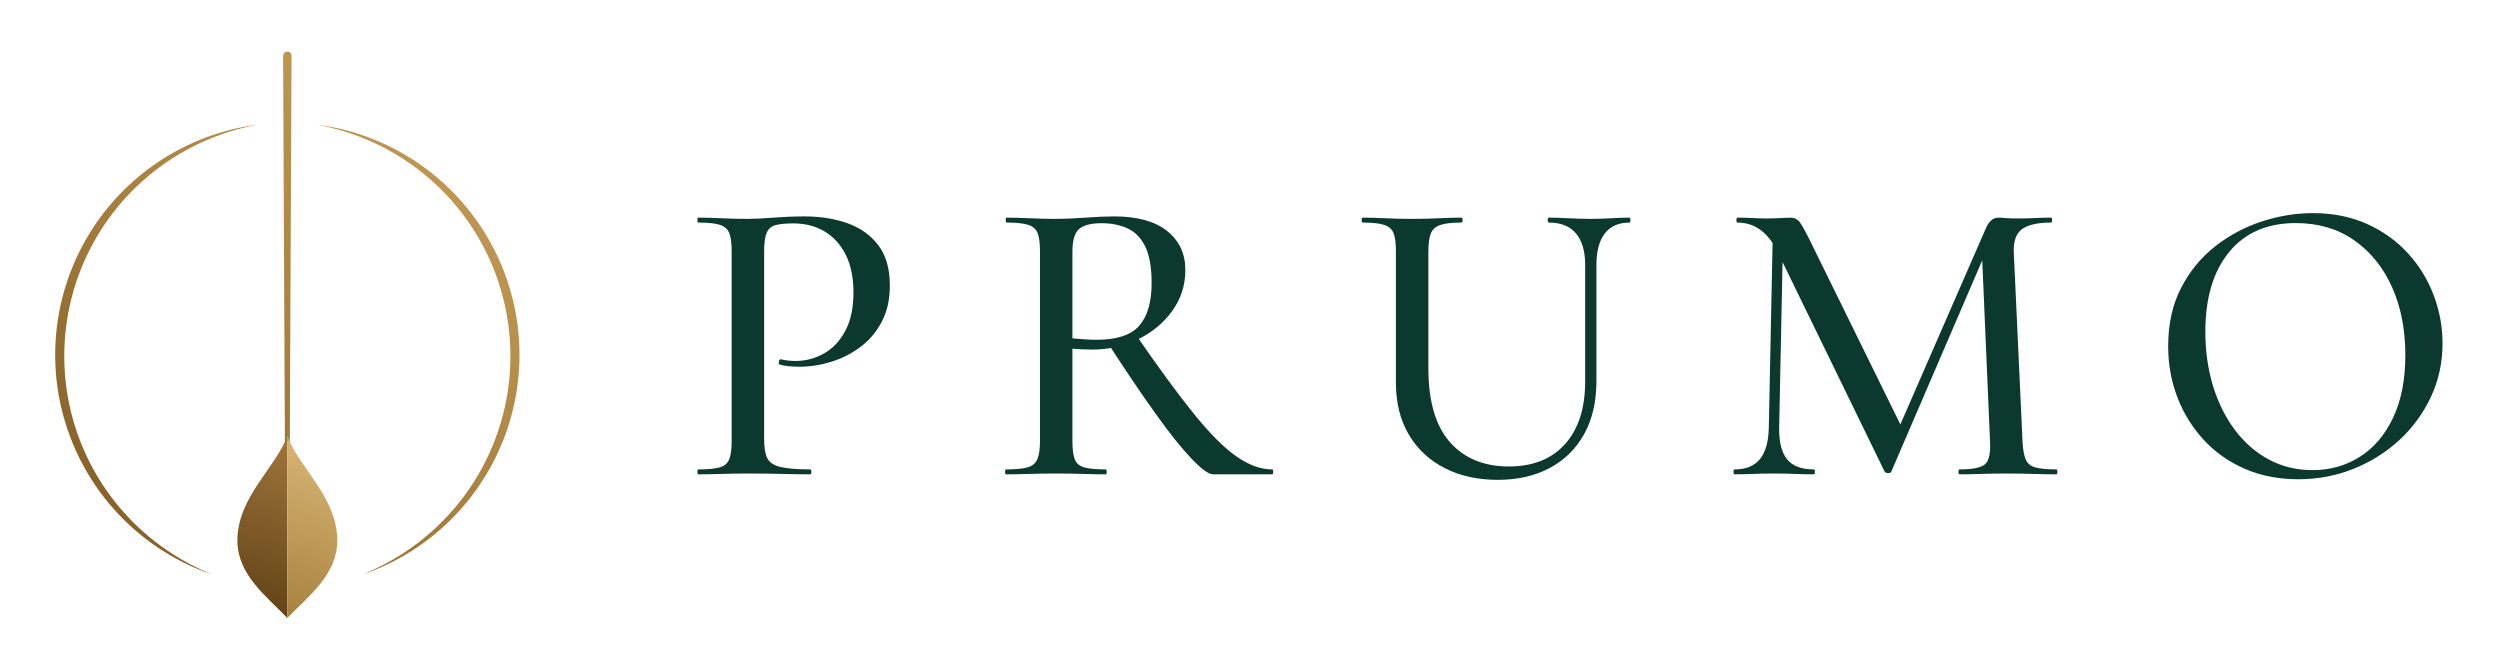
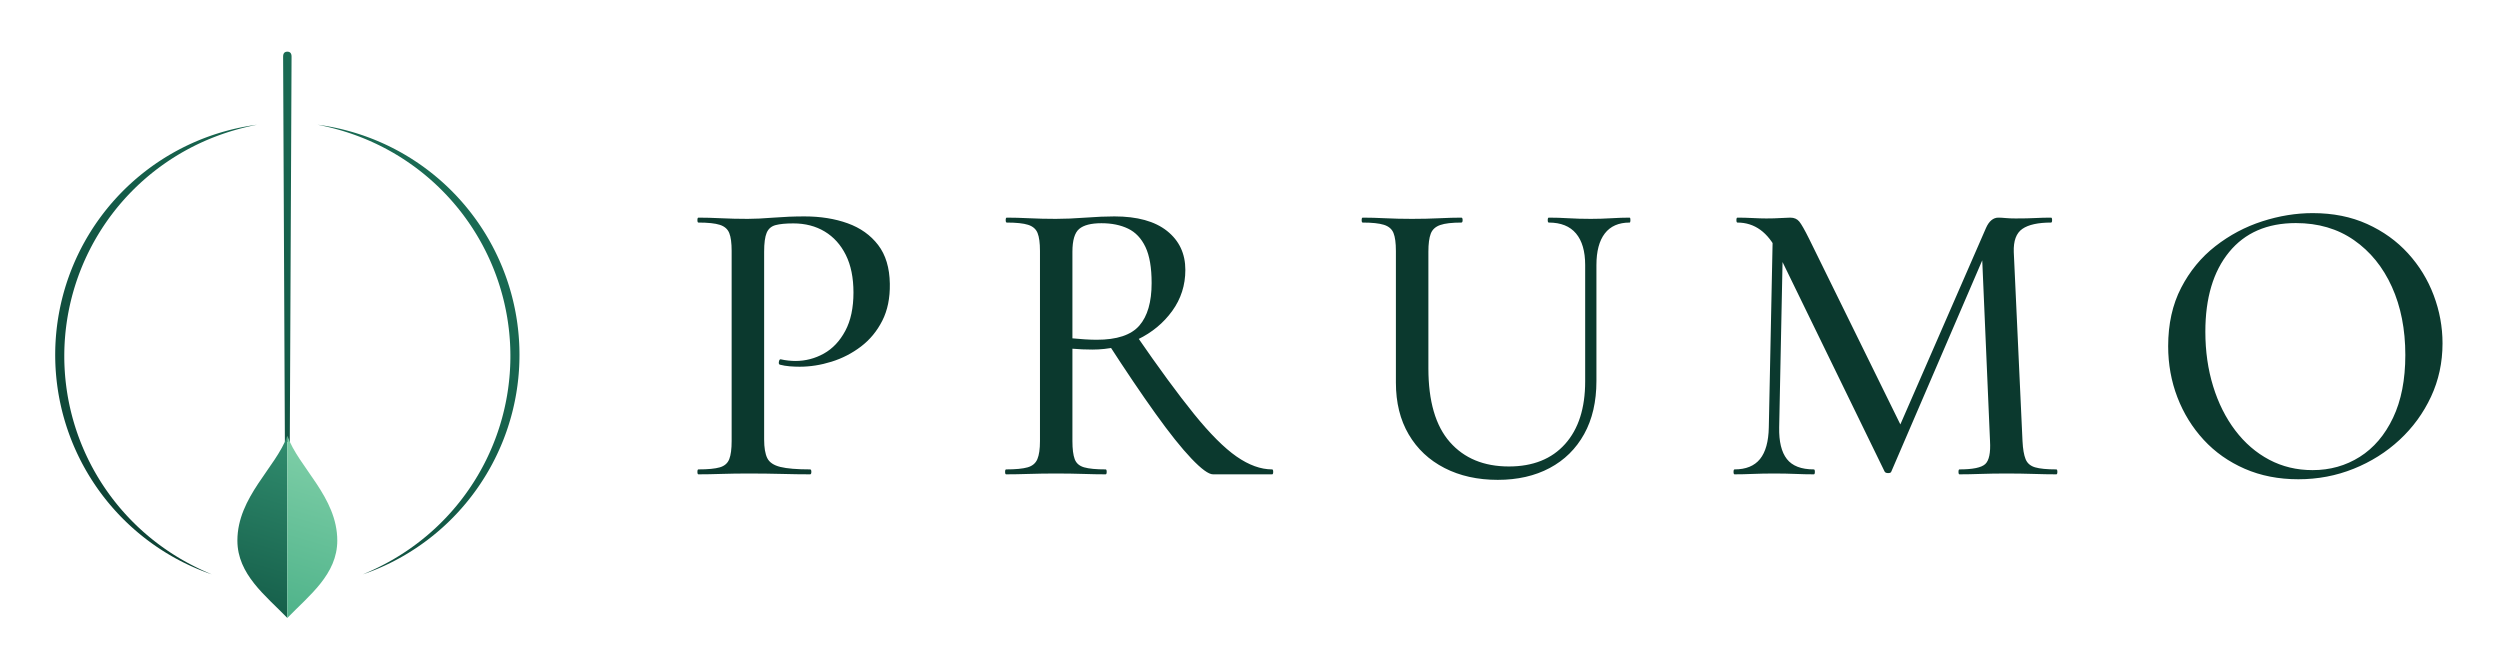
<svg xmlns="http://www.w3.org/2000/svg" viewBox="0 0 448 120" width="448" height="120" role="img" aria-label="Prumo">
  <defs>
    <linearGradient id="sg" gradientUnits="userSpaceOnUse" x1="300" y1="930" x2="960" y2="230">
-       <stop offset="0" stop-color="#7A5520" />
-       <stop offset="0.5" stop-color="#A8813F" />
-       <stop offset="1" stop-color="#C9A15C" />
+       <stop offset="0" stop-color="#0B392E" />
+       <stop offset="0.5" stop-color="#145C48" />
+       <stop offset="1" stop-color="#1D7259" />
    </linearGradient>
    <linearGradient id="sbl" gradientUnits="userSpaceOnUse" x1="556" y1="960" x2="627" y2="720">
-       <stop offset="0" stop-color="#5E3F14" />
-       <stop offset="1" stop-color="#9C733A" />
+       <stop offset="0" stop-color="#145C48" />
+       <stop offset="1" stop-color="#2F8A6C" />
    </linearGradient>
    <linearGradient id="sbr" gradientUnits="userSpaceOnUse" x1="627" y1="960" x2="698" y2="720">
-       <stop offset="0" stop-color="#A8813F" />
-       <stop offset="1" stop-color="#D9B676" />
+       <stop offset="0" stop-color="#4FB38A" />
+       <stop offset="1" stop-color="#7FCFA8" />
    </linearGradient>
    <linearGradient id="wg" x1="0" y1="0" x2="1" y2="1">
-       <stop offset="0" stop-color="#F3D9A6" />
-       <stop offset=".5" stop-color="#D8B271" />
-       <stop offset="1" stop-color="#B38A49" />
+       <stop offset="0" stop-color="#0B392E" />
+       <stop offset=".5" stop-color="#145C48" />
+       <stop offset="1" stop-color="#1D7259" />
    </linearGradient>
  </defs>
  <g transform="translate(8.00 8.00) scale(0.12606) translate(-282 -147)">
    <path d="M583.93 260.82 L578.45 261.59 L573.00 262.45 L567.55 263.40 L562.13 264.44 L556.72 265.57 L551.33 266.79 L545.96 268.11 L540.62 269.51 L535.30 271.00 L530.00 272.58 L524.73 274.25 L519.49 276.00 L514.29 277.85 L509.11 279.78 L503.96 281.79 L498.85 283.90 L493.78 286.09 L488.74 288.36 L483.75 290.71 L478.79 293.16 L473.87 295.68 L469.00 298.28 L464.17 300.97 L459.39 303.74 L454.65 306.58 L449.96 309.51 L445.33 312.51 L440.74 315.59 L436.20 318.75 L431.72 321.98 L427.30 325.29 L422.93 328.67 L418.61 332.12 L414.36 335.65 L410.16 339.24 L406.03 342.91 L401.95 346.64 L397.94 350.44 L394.00 354.31 L390.12 358.25 L386.30 362.24 L382.56 366.31 L378.88 370.43 L375.27 374.61 L371.74 378.86 L368.27 383.16 L364.88 387.52 L361.56 391.94 L358.31 396.41 L355.14 400.94 L352.05 405.52 L349.03 410.14 L346.09 414.82 L343.23 419.55 L340.45 424.33 L337.75 429.15 L335.13 434.01 L332.59 438.92 L330.14 443.87 L327.77 448.86 L325.48 453.89 L323.28 458.96 L321.16 464.06 L319.13 469.20 L317.18 474.37 L315.32 479.58 L313.55 484.81 L311.86 490.07 L310.27 495.36 L308.76 500.68 L307.35 506.02 L306.02 511.38 L304.78 516.77 L303.63 522.17 L302.58 527.60 L301.61 533.04 L300.73 538.49 L299.95 543.96 L299.26 549.45 L298.66 554.94 L298.15 560.44 L297.74 565.95 L297.41 571.47 L297.18 576.99 L297.05 582.51 L297.00 588.04 L297.05 593.56 L297.19 599.09 L297.42 604.61 L297.74 610.12 L298.16 615.63 L298.67 621.13 L299.27 626.63 L299.96 632.11 L300.75 637.58 L301.62 643.03 L302.59 648.47 L303.65 653.90 L304.80 659.30 L306.03 664.69 L307.36 670.05 L308.78 675.39 L310.29 680.71 L311.89 686.00 L313.57 691.26 L315.34 696.49 L317.20 701.69 L319.15 706.87 L321.18 712.00 L323.30 717.11 L325.51 722.17 L327.80 727.20 L330.17 732.19 L332.63 737.14 L335.16 742.05 L337.78 746.92 L340.49 751.74 L343.27 756.51 L346.13 761.24 L349.07 765.92 L352.09 770.54 L355.18 775.12 L358.35 779.65 L361.60 784.12 L364.92 788.53 L368.31 792.89 L371.78 797.20 L375.32 801.44 L378.93 805.62 L382.61 809.75 L386.35 813.81 L390.17 817.81 L394.05 821.74 L398.00 825.61 L402.01 829.41 L406.08 833.14 L410.22 836.81 L414.41 840.40 L418.67 843.92 L422.98 847.38 L427.35 850.76 L431.78 854.06 L436.26 857.29 L440.80 860.45 L445.39 863.53 L450.03 866.53 L454.71 869.46 L459.45 872.30 L464.23 875.07 L469.06 877.75 L473.94 880.36 L478.85 882.88 L483.81 885.32 L488.81 887.67 L493.85 889.94 L498.92 892.13 L504.03 894.23 L509.18 896.25 L514.35 898.18 L519.56 900.02 L519.56 900.02 L514.48 897.82 L509.43 895.59 L504.41 893.29 L499.43 890.92 L494.50 888.47 L489.60 885.95 L484.75 883.36 L479.95 880.69 L475.20 877.95 L470.49 875.13 L465.84 872.24 L461.23 869.28 L456.68 866.24 L452.18 863.14 L447.74 859.96 L443.35 856.72 L439.02 853.41 L434.74 850.03 L430.52 846.58 L426.37 843.07 L422.27 839.50 L418.24 835.86 L414.26 832.16 L410.36 828.40 L406.51 824.57 L402.73 820.69 L399.02 816.75 L395.37 812.76 L391.79 808.71 L388.28 804.60 L384.84 800.44 L381.47 796.23 L378.16 791.97 L374.93 787.65 L371.77 783.29 L368.69 778.88 L365.68 774.42 L362.74 769.92 L359.87 765.37 L357.08 760.78 L354.37 756.15 L351.73 751.48 L349.17 746.77 L346.69 742.02 L344.28 737.24 L341.96 732.42 L339.71 727.56 L337.54 722.67 L335.45 717.75 L333.44 712.80 L331.51 707.82 L329.66 702.81 L327.89 697.77 L326.20 692.71 L324.60 687.63 L323.08 682.52 L321.63 677.39 L320.28 672.23 L319.00 667.06 L317.81 661.87 L316.70 656.67 L315.67 651.45 L314.73 646.21 L313.87 640.96 L313.10 635.70 L312.41 630.43 L311.80 625.15 L311.28 619.86 L310.84 614.57 L310.49 609.27 L310.22 603.96 L310.03 598.65 L309.93 593.34 L309.92 588.03 L309.99 582.73 L310.14 577.42 L310.38 572.12 L310.70 566.82 L311.11 561.53 L311.59 556.24 L312.17 550.96 L312.83 545.70 L313.57 540.44 L314.39 535.20 L315.30 529.97 L316.29 524.75 L317.37 519.55 L318.52 514.37 L319.76 509.20 L321.08 504.06 L322.49 498.94 L323.97 493.83 L325.54 488.76 L327.18 483.70 L328.91 478.67 L330.72 473.67 L332.61 468.70 L334.57 463.76 L336.62 458.85 L338.74 453.97 L340.95 449.12 L343.23 444.31 L345.59 439.53 L348.02 434.79 L350.53 430.08 L353.12 425.42 L355.78 420.80 L358.52 416.21 L361.33 411.68 L364.21 407.18 L367.17 402.73 L370.20 398.32 L373.30 393.96 L376.47 389.65 L379.71 385.39 L383.02 381.18 L386.40 377.03 L389.85 372.92 L393.37 368.87 L396.95 364.87 L400.60 360.93 L404.31 357.05 L408.09 353.22 L411.93 349.45 L415.83 345.75 L419.80 342.10 L423.82 338.52 L427.91 335.00 L432.05 331.54 L436.26 328.15 L440.51 324.83 L444.83 321.57 L449.20 318.39 L453.63 315.27 L458.10 312.22 L462.63 309.24 L467.21 306.33 L471.84 303.50 L476.52 300.73 L481.25 298.05 L486.02 295.44 L490.84 292.90 L495.70 290.44 L500.61 288.06 L505.56 285.76 L510.54 283.53 L515.57 281.39 L520.64 279.32 L525.74 277.34 L530.88 275.43 L536.05 273.61 L541.26 271.87 L546.49 270.21 L551.76 268.64 L557.06 267.14 L562.38 265.73 L567.74 264.40 L573.11 263.14 L578.51 261.96 L583.93 260.82 Z" fill="url(#sg)" />
    <path d="M670.07 260.82 L675.55 261.59 L681.00 262.45 L686.45 263.40 L691.87 264.44 L697.28 265.57 L702.67 266.79 L708.04 268.11 L713.38 269.51 L718.70 271.00 L724.00 272.58 L729.27 274.25 L734.51 276.00 L739.71 277.85 L744.89 279.78 L750.04 281.79 L755.15 283.90 L760.22 286.09 L765.26 288.36 L770.25 290.71 L775.21 293.16 L780.13 295.68 L785.00 298.28 L789.83 300.97 L794.61 303.74 L799.35 306.58 L804.04 309.51 L808.67 312.51 L813.26 315.59 L817.80 318.75 L822.28 321.98 L826.70 325.29 L831.07 328.67 L835.39 332.12 L839.64 335.65 L843.84 339.24 L847.97 342.91 L852.05 346.64 L856.06 350.44 L860.00 354.31 L863.88 358.25 L867.70 362.24 L871.44 366.31 L875.12 370.43 L878.73 374.61 L882.26 378.86 L885.73 383.16 L889.12 387.52 L892.44 391.94 L895.69 396.41 L898.86 400.94 L901.95 405.52 L904.97 410.14 L907.91 414.82 L910.77 419.55 L913.55 424.33 L916.25 429.15 L918.87 434.01 L921.41 438.92 L923.86 443.87 L926.23 448.86 L928.52 453.89 L930.72 458.96 L932.84 464.06 L934.87 469.20 L936.82 474.37 L938.68 479.58 L940.45 484.81 L942.14 490.07 L943.73 495.36 L945.24 500.68 L946.65 506.02 L947.98 511.38 L949.22 516.77 L950.37 522.17 L951.42 527.60 L952.39 533.04 L953.27 538.49 L954.05 543.96 L954.74 549.45 L955.34 554.94 L955.85 560.44 L956.26 565.95 L956.59 571.47 L956.82 576.99 L956.95 582.51 L957.00 588.04 L956.95 593.56 L956.81 599.09 L956.58 604.61 L956.26 610.12 L955.84 615.63 L955.33 621.13 L954.73 626.63 L954.04 632.11 L953.25 637.58 L952.38 643.03 L951.41 648.47 L950.35 653.90 L949.20 659.30 L947.97 664.69 L946.64 670.05 L945.22 675.39 L943.71 680.71 L942.11 686.00 L940.43 691.26 L938.66 696.49 L936.80 701.69 L934.85 706.87 L932.82 712.00 L930.70 717.11 L928.49 722.17 L926.20 727.20 L923.83 732.19 L921.37 737.14 L918.84 742.05 L916.22 746.92 L913.51 751.74 L910.73 756.51 L907.87 761.24 L904.93 765.92 L901.91 770.54 L898.82 775.12 L895.65 779.65 L892.40 784.12 L889.08 788.53 L885.69 792.89 L882.22 797.20 L878.68 801.44 L875.07 805.62 L871.39 809.75 L867.65 813.81 L863.83 817.81 L859.95 821.74 L856.00 825.61 L851.99 829.41 L847.92 833.14 L843.78 836.81 L839.59 840.40 L835.33 843.92 L831.02 847.38 L826.65 850.76 L822.22 854.06 L817.74 857.29 L813.20 860.45 L808.61 863.53 L803.97 866.53 L799.29 869.46 L794.55 872.30 L789.77 875.07 L784.94 877.75 L780.06 880.36 L775.15 882.88 L770.19 885.32 L765.19 887.67 L760.15 889.94 L755.08 892.13 L749.97 894.23 L744.82 896.25 L739.65 898.18 L734.44 900.02 L734.44 900.02 L739.52 897.82 L744.57 895.59 L749.59 893.29 L754.57 890.92 L759.50 888.47 L764.40 885.95 L769.25 883.36 L774.05 880.69 L778.80 877.95 L783.51 875.13 L788.16 872.24 L792.77 869.28 L797.32 866.24 L801.82 863.14 L806.26 859.96 L810.65 856.72 L814.98 853.41 L819.26 850.03 L823.48 846.58 L827.63 843.07 L831.73 839.50 L835.76 835.86 L839.74 832.16 L843.64 828.40 L847.49 824.57 L851.27 820.69 L854.98 816.75 L858.63 812.76 L862.21 808.71 L865.72 804.60 L869.16 800.44 L872.53 796.23 L875.84 791.97 L879.07 787.65 L882.23 783.29 L885.31 778.88 L888.32 774.42 L891.26 769.92 L894.13 765.37 L896.92 760.78 L899.63 756.15 L902.27 751.48 L904.83 746.77 L907.31 742.02 L909.72 737.24 L912.04 732.42 L914.29 727.56 L916.46 722.67 L918.55 717.75 L920.56 712.80 L922.49 707.82 L924.34 702.81 L926.11 697.77 L927.80 692.71 L929.40 687.63 L930.92 682.52 L932.37 677.39 L933.72 672.23 L935.00 667.06 L936.19 661.87 L937.30 656.67 L938.33 651.45 L939.27 646.21 L940.13 640.96 L940.90 635.70 L941.59 630.43 L942.20 625.15 L942.72 619.86 L943.16 614.57 L943.51 609.27 L943.78 603.96 L943.97 598.65 L944.07 593.34 L944.08 588.03 L944.01 582.73 L943.86 577.42 L943.62 572.12 L943.30 566.82 L942.89 561.53 L942.41 556.24 L941.83 550.96 L941.17 545.70 L940.43 540.44 L939.61 535.20 L938.70 529.97 L937.71 524.75 L936.63 519.55 L935.48 514.37 L934.24 509.20 L932.92 504.06 L931.51 498.94 L930.03 493.83 L928.46 488.76 L926.82 483.70 L925.09 478.67 L923.28 473.67 L921.39 468.70 L919.43 463.76 L917.38 458.85 L915.26 453.97 L913.05 449.12 L910.77 444.31 L908.41 439.53 L905.98 434.79 L903.47 430.08 L900.88 425.42 L898.22 420.80 L895.48 416.21 L892.67 411.68 L889.79 407.18 L886.83 402.73 L883.80 398.32 L880.70 393.96 L877.53 389.65 L874.29 385.39 L870.98 381.18 L867.60 377.03 L864.15 372.92 L860.63 368.87 L857.05 364.87 L853.40 360.93 L849.69 357.05 L845.91 353.22 L842.07 349.45 L838.17 345.75 L834.20 342.10 L830.18 338.52 L826.09 335.00 L821.95 331.54 L817.74 328.15 L813.49 324.83 L809.17 321.57 L804.80 318.39 L800.37 315.27 L795.90 312.22 L791.37 309.24 L786.79 306.33 L782.16 303.50 L777.48 300.73 L772.75 298.05 L767.98 295.44 L763.16 292.90 L758.30 290.44 L753.39 288.06 L748.44 285.76 L743.46 283.53 L738.43 281.39 L733.36 279.32 L728.26 277.34 L723.12 275.43 L717.95 273.61 L712.74 271.87 L707.51 270.21 L702.24 268.64 L696.94 267.14 L691.62 265.73 L686.26 264.40 L680.89 263.14 L675.49 261.96 L670.07 260.82 Z" fill="url(#sg)" />
    <path d="M621 164 Q621 157 627 157 Q633 157 633 164 L630.5 712 L623.5 712 Z" fill="url(#sg)" />
    <path d="M627 703 C611 748 556 790 556 852 C556 900 596 930 627 962 Z" fill="url(#sbl)" />
    <path d="M627 703 C643 748 698 790 698 852 C698 900 658 930 627 962 Z" fill="url(#sbr)" />
  </g>
  <path transform="translate(122.25 39.00)" d="M14.683 39.744Q14.683 41.952 15.243 43.093Q15.802 44.234 17.59 44.675Q19.379 45.117 22.923 45.117Q23.144 45.117 23.144 45.558Q23.144 46.0 22.923 46.0Q20.568 46.0 17.808 45.926Q15.048 45.853 11.809 45.853Q9.321 45.853 7.031 45.926Q4.74 46.0 2.907 46.0Q2.727 46.0 2.727 45.558Q2.727 45.117 2.907 45.117Q5.472 45.117 6.738 44.749Q8.004 44.381 8.433 43.277Q8.861 42.173 8.861 40.038V5.962Q8.861 3.827 8.433 2.76Q8.004 1.693 6.738 1.288Q5.472 0.883 2.907 0.883Q2.727 0.883 2.727 0.442Q2.727 0.0 2.907 0.0Q4.74 0.0 6.994 0.11Q9.248 0.221 11.736 0.221Q13.583 0.221 16.372 3.552713678800501e-15Q19.162 -0.221 21.907 -0.221Q26.22 -0.221 29.648 1.014Q33.076 2.248 35.109 4.898Q37.142 7.548 37.208 11.85Q37.275 15.684 35.852 18.481Q34.43 21.278 32.038 23.098Q29.646 24.917 26.759 25.817Q23.872 26.717 21.042 26.717Q20.185 26.717 19.265 26.643Q18.345 26.57 17.502 26.349Q17.241 26.275 17.335 25.797Q17.429 25.318 17.682 25.392Q18.312 25.539 19.027 25.613Q19.743 25.686 20.266 25.686Q23.007 25.686 25.381 24.362Q27.755 23.037 29.223 20.293Q30.691 17.55 30.691 13.421Q30.691 9.439 29.324 6.692Q27.957 3.945 25.539 2.49Q23.121 1.034 19.916 1.034Q17.863 1.034 16.726 1.341Q15.589 1.649 15.136 2.72Q14.683 3.79 14.683 6.109ZM95.128 46.0Q93.943 46.0 91.255 43.179Q88.567 40.359 84.784 35.072Q81 29.786 76.294 22.5L81.284 20.965Q87.415 29.871 91.715 35.183Q96.015 40.495 99.334 42.806Q102.654 45.117 105.719 45.117Q105.907 45.117 105.907 45.558Q105.907 46.0 105.719 46.0Q101.579 46.0 98.968 46.0Q96.357 46.0 95.128 46.0ZM77.442 -0.221Q83.606 -0.221 86.885 2.386Q90.164 4.994 90.164 9.369Q90.164 13.469 87.816 16.716Q85.468 19.964 81.678 21.804Q77.887 23.644 73.49 23.644Q72.662 23.644 71.696 23.604Q70.73 23.563 69.927 23.489V40.038Q69.927 42.173 70.336 43.277Q70.744 44.381 72.031 44.749Q73.317 45.117 75.882 45.117Q76.069 45.117 76.069 45.558Q76.069 46.0 75.882 46.0Q74.049 46.0 71.835 45.926Q69.622 45.853 66.947 45.853Q64.459 45.853 62.168 45.926Q59.877 46.0 58.045 46.0Q57.864 46.0 57.864 45.558Q57.864 45.117 58.045 45.117Q60.61 45.117 61.896 44.749Q63.182 44.381 63.647 43.277Q64.113 42.173 64.113 40.038V5.962Q64.113 3.827 63.684 2.76Q63.256 1.693 61.99 1.288Q60.724 0.883 58.159 0.883Q57.971 0.883 57.971 0.442Q57.971 0.0 58.159 0.0Q59.951 0.0 62.205 0.11Q64.459 0.221 66.947 0.221Q69.294 0.221 72.262 3.552713678800501e-15Q75.23 -0.221 77.442 -0.221ZM84.121 11.721Q84.121 7.581 83.015 5.259Q81.909 2.937 79.898 1.969Q77.887 1.001 75.131 1.001Q72.349 1.001 71.138 2.024Q69.927 3.047 69.927 6.109V21.631Q70.958 21.738 72.156 21.811Q73.353 21.885 74.277 21.885Q79.712 21.885 81.917 19.351Q84.121 16.818 84.121 11.721ZM161.813 8.49Q161.813 4.791 160.172 2.837Q158.531 0.883 155.292 0.883Q155.105 0.883 155.105 0.442Q155.105 0.0 155.292 0.0Q157.011 0.0 158.84 0.11Q160.669 0.221 162.829 0.221Q164.654 0.221 166.467 0.11Q168.279 0.0 169.777 0.0Q169.924 0.0 169.924 0.442Q169.924 0.883 169.777 0.883Q166.833 0.883 165.331 2.837Q163.83 4.791 163.83 8.49V29.274Q163.83 34.824 161.629 38.789Q159.429 42.754 155.449 44.872Q151.469 46.99 146.151 46.99Q140.738 46.99 136.607 44.868Q132.476 42.747 130.186 38.842Q127.895 34.938 127.895 29.572V5.962Q127.895 3.827 127.466 2.76Q127.037 1.693 125.755 1.288Q124.472 0.883 121.94 0.883Q121.76 0.883 121.76 0.442Q121.76 0.0 121.94 0.0Q123.773 0.0 126.007 0.11Q128.241 0.221 130.769 0.221Q133.404 0.221 135.658 0.11Q137.912 0.0 139.63 0.0Q139.851 0.0 139.851 0.442Q139.851 0.883 139.63 0.883Q137.098 0.883 135.833 1.325Q134.567 1.766 134.142 2.87Q133.717 3.974 133.717 6.109V26.996Q133.717 35.847 137.566 40.219Q141.415 44.591 148.138 44.591Q154.612 44.591 158.212 40.57Q161.813 36.55 161.813 29.348ZM194.72 37.584 195.456 1.693 197.307 1.84 196.578 37.584Q196.505 41.404 197.958 43.26Q199.412 45.117 202.794 45.117Q202.974 45.117 202.974 45.558Q202.974 46.0 202.794 46.0Q201.175 46.0 199.462 45.926Q197.748 45.853 195.655 45.853Q193.623 45.853 191.872 45.926Q190.12 46.0 188.582 46.0Q188.401 46.0 188.401 45.558Q188.401 45.117 188.582 45.117Q191.64 45.117 193.143 43.26Q194.646 41.404 194.72 37.584ZM246.244 45.117Q246.431 45.117 246.431 45.558Q246.431 46.0 246.244 46.0Q244.411 46.0 242.124 45.926Q239.837 45.853 237.308 45.853Q234.828 45.853 232.716 45.926Q230.604 46.0 228.892 46.0Q228.712 46.0 228.712 45.558Q228.712 45.117 228.892 45.117Q232.473 45.117 233.507 44.16Q234.541 43.203 234.361 40.038L232.87 5.377L235.733 1.229L216.682 45.485Q216.608 45.779 216.11 45.779Q215.611 45.779 215.464 45.485L196.28 6.109Q193.726 0.883 189.097 0.883Q188.916 0.883 188.916 0.442Q188.916 0.0 189.097 0.0Q190.4 0.0 191.849 0.074Q193.299 0.147 194.275 0.147Q195.702 0.147 196.834 0.074Q197.966 0.0 198.573 0.0Q199.603 0.0 200.175 0.696Q200.748 1.391 201.958 3.827L218.647 37.775L215.939 42.456L233.647 1.84Q234.048 0.931 234.607 0.466Q235.167 0.0 235.855 0.0Q236.388 0.0 237.158 0.074Q237.927 0.147 238.95 0.147Q241.062 0.147 242.455 0.074Q243.848 0.0 245.305 0.0Q245.485 0.0 245.485 0.442Q245.485 0.883 245.305 0.883Q241.798 0.883 240.155 2.018Q238.512 3.154 238.619 6.179L240.183 40.038Q240.289 42.173 240.735 43.277Q241.18 44.381 242.446 44.749Q243.712 45.117 246.244 45.117ZM289.616 46.883Q284.317 46.883 280.011 45.006Q275.706 43.13 272.651 39.818Q269.597 36.506 267.941 32.2Q266.285 27.894 266.285 23.037Q266.285 17.075 268.603 12.586Q270.922 8.096 274.749 5.115Q278.576 2.134 283.139 0.662Q287.702 -0.81 292.192 -0.81Q297.638 -0.81 301.944 1.141Q306.25 3.091 309.267 6.403Q312.285 9.715 313.867 13.91Q315.45 18.106 315.45 22.522Q315.45 27.674 313.389 32.09Q311.328 36.506 307.758 39.818Q304.189 43.13 299.515 45.006Q294.842 46.883 289.616 46.883ZM292.166 45.246Q296.855 45.246 300.619 42.87Q304.384 40.495 306.584 35.871Q308.785 31.247 308.785 24.616Q308.785 17.723 306.38 12.403Q303.975 7.084 299.581 4.03Q295.188 0.975 289.167 0.975Q281.457 0.975 277.203 6.175Q272.949 11.375 272.949 20.435Q272.949 25.686 274.342 30.213Q275.735 34.739 278.304 38.128Q280.872 41.518 284.392 43.382Q287.912 45.246 292.166 45.246Z" fill="#0B392E" />
</svg>
